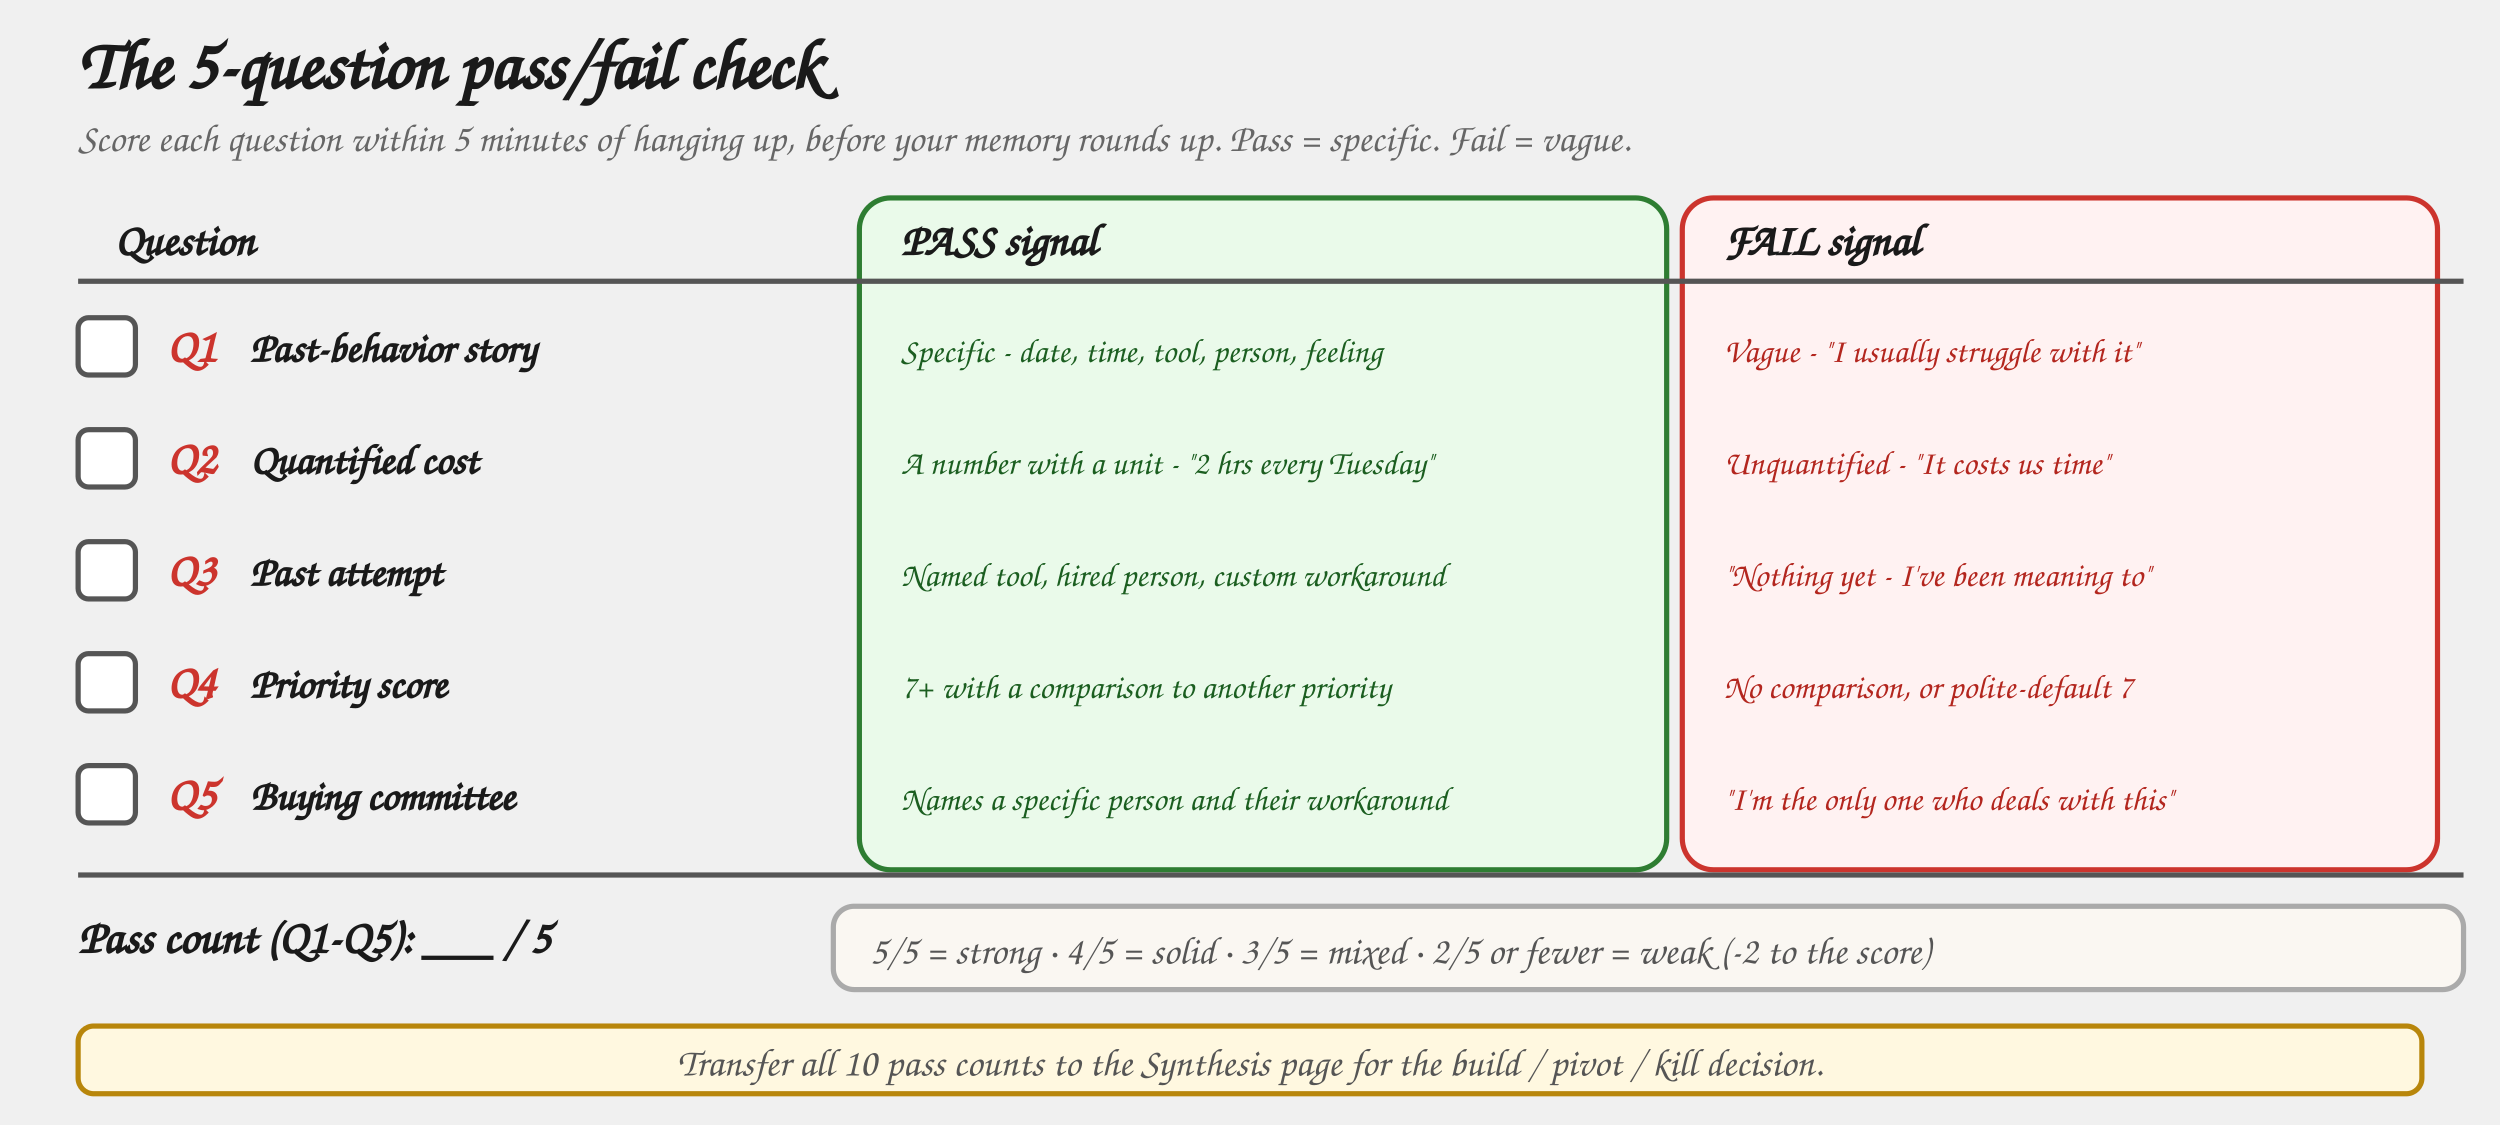
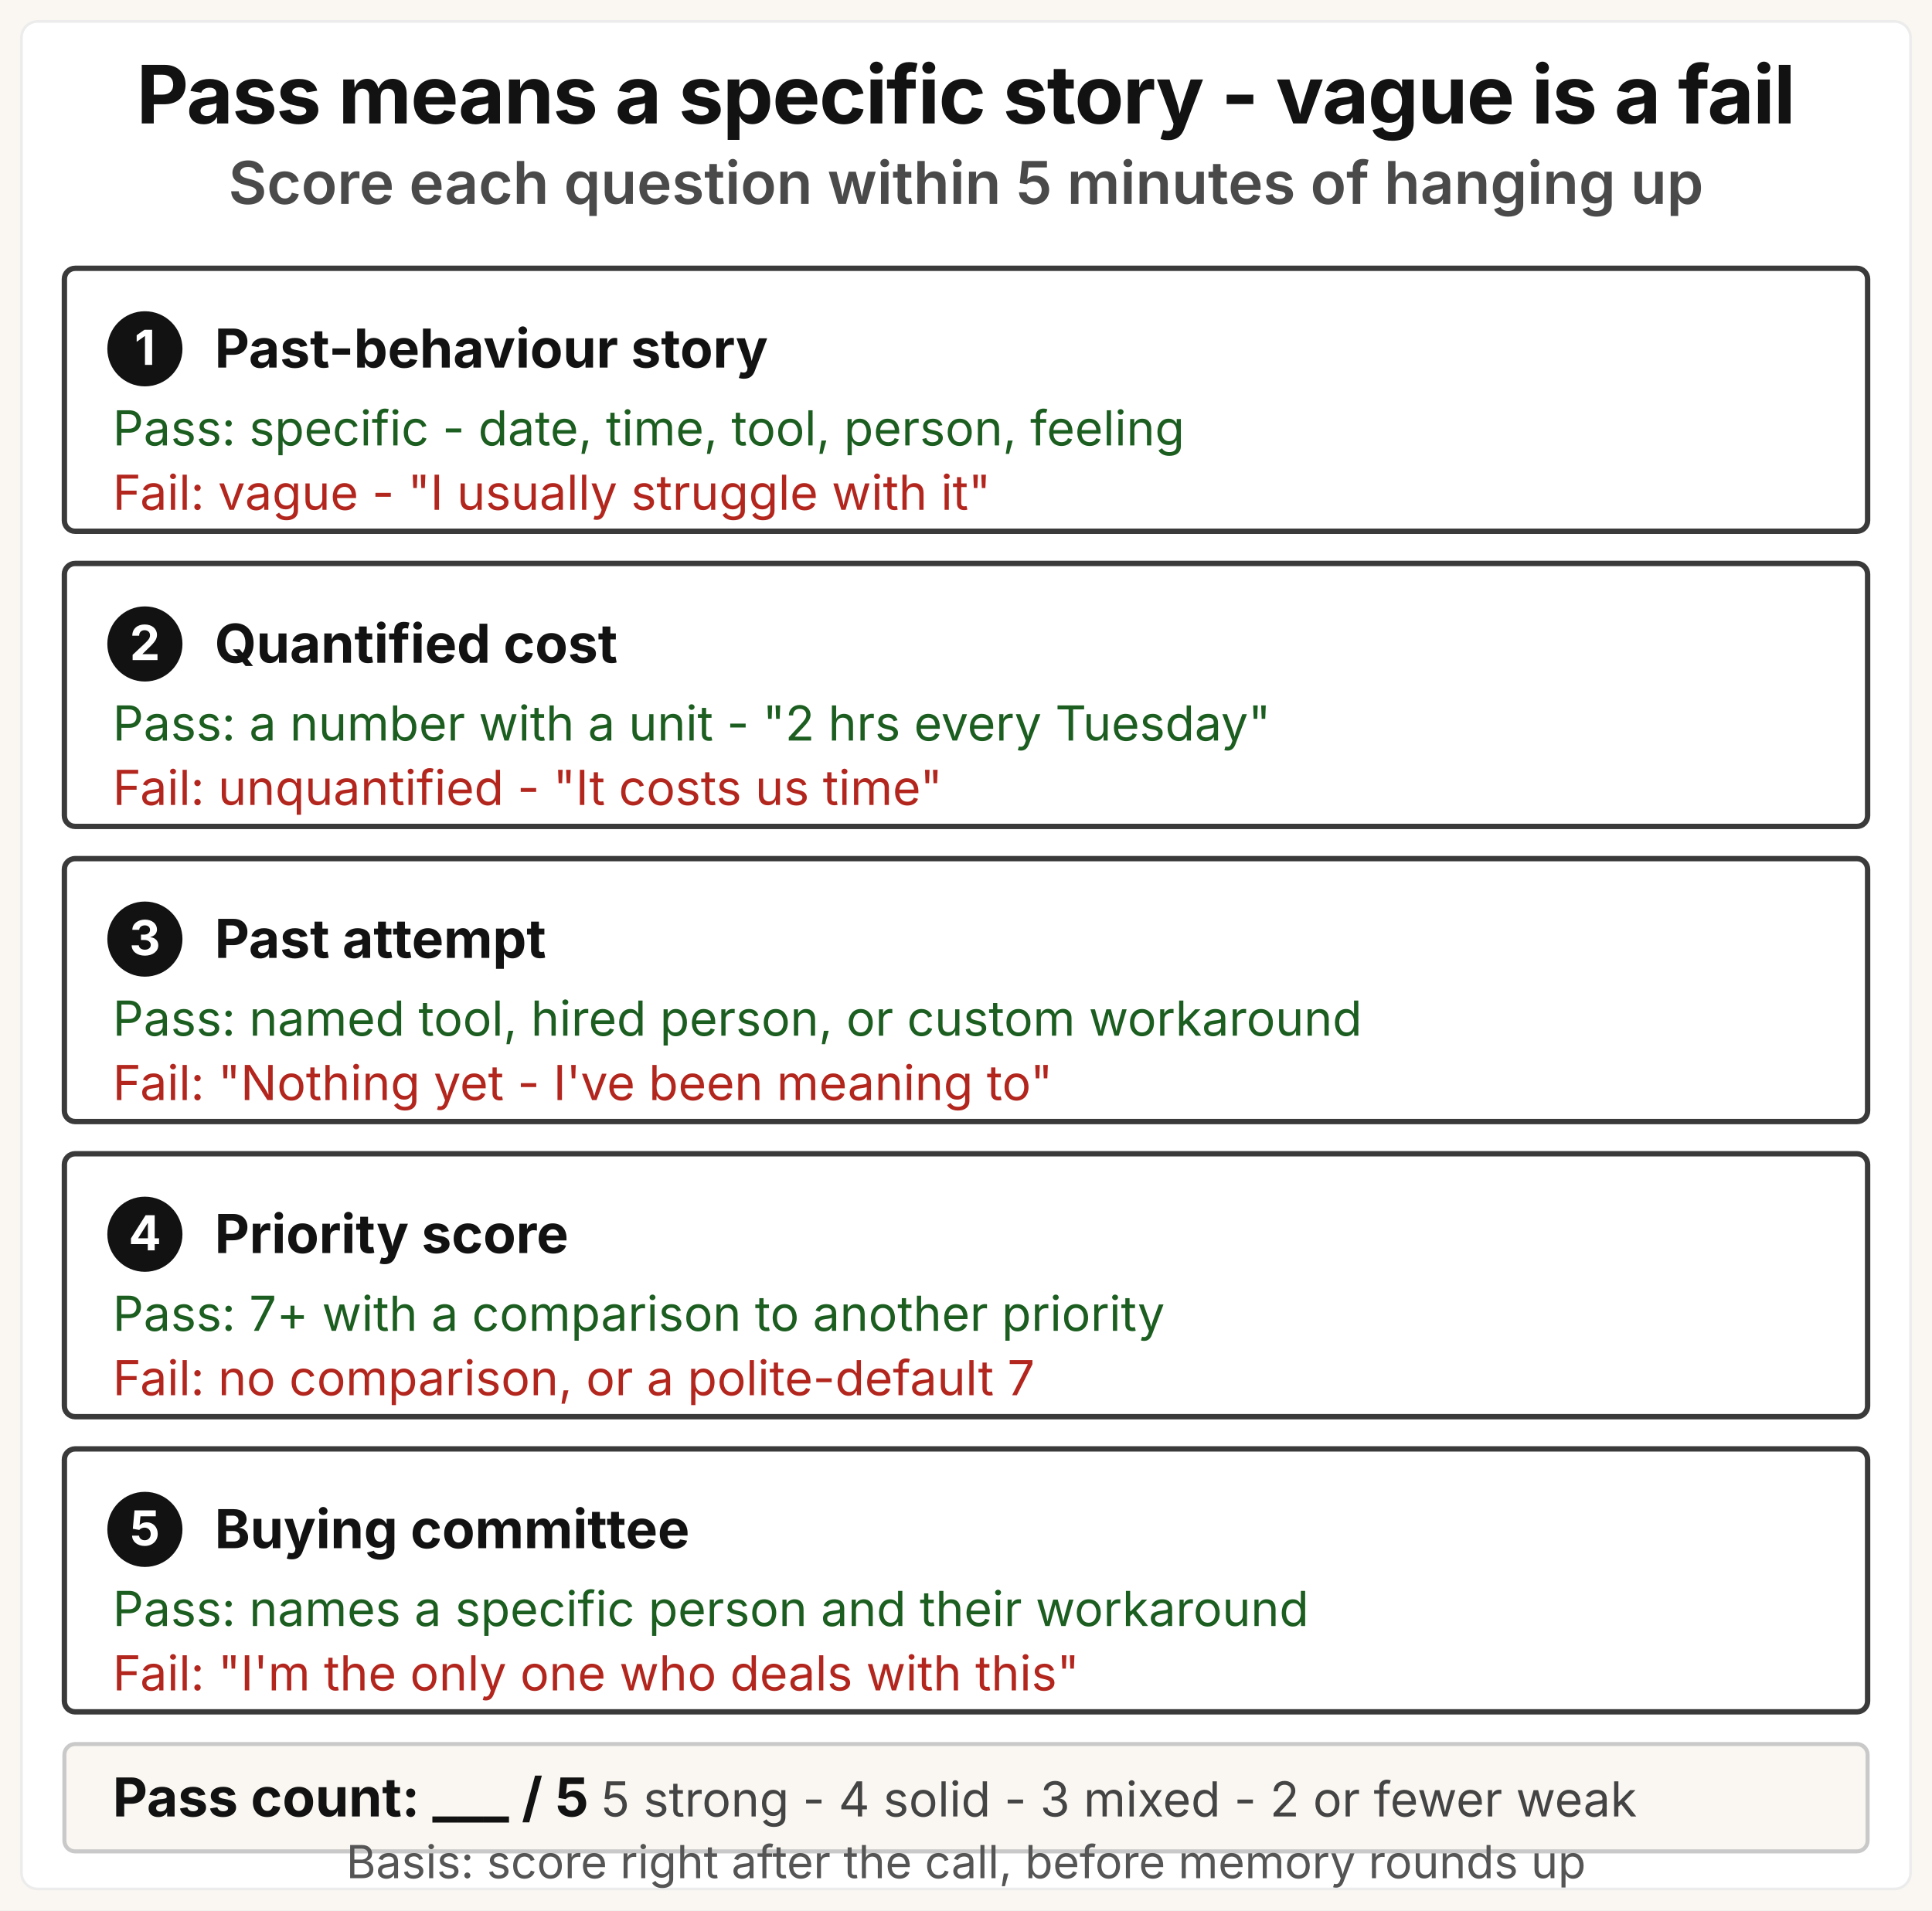
- <svg xmlns="http://www.w3.org/2000/svg" viewBox="0 0 960 432" role="img" aria-labelledby="sc-title">
+ <svg xmlns="http://www.w3.org/2000/svg" viewBox="0 0 720 712" role="img" aria-labelledby="sc-title sc-desc">
  <defs>
    <style>
-       .h       { font-family: "Caveat", "Patrick Hand", "Comic Sans MS", cursive; }
-       .title   { font-size: 27px; font-weight: 700; fill: #1a1a1a; }
-       .sub     { font-size: 15px; fill: #666; font-style: italic; }
-       .colhead { font-size: 17px; font-weight: 700; fill: #1a1a1a; }
-       .qnum    { font-size: 18px; font-weight: 700; fill: #cc342d; }
-       .qtext   { font-size: 16px; font-weight: 700; fill: #1a1a1a; }
-       .pass    { font-size: 13px; fill: #1b5e20; }
-       .fail    { font-size: 13px; fill: #b3261e; }
-       .note    { font-size: 15px; fill: #555; font-style: italic; }
-       .tally   { font-size: 18px; font-weight: 700; fill: #1a1a1a; }
-       .box     { fill: #ffffff; stroke: #555; stroke-width: 2; }
+       .gk   { font-family: "Space Grotesk", "Inter", system-ui, sans-serif; }
+       .sys  { font-family: system-ui, -apple-system, "Segoe UI", sans-serif; }
+       .title { font-size: 30px; font-weight: 700; fill: #121212; letter-spacing: -0.4px; }
+       .msg   { font-size: 22px; font-weight: 600; fill: #4a4a4a; }
+       .qlab  { font-size: 20px; font-weight: 700; fill: #121212; }
+       .num   { font-size: 18px; font-weight: 700; fill: #ffffff; }
+       .pass  { font-size: 18px; font-weight: 400; fill: #1b5e20; }
+       .fail  { font-size: 18px; font-weight: 400; fill: #b3261e; }
+       .tally { font-size: 20px; font-weight: 700; fill: #121212; }
+       .scale { font-size: 18px; font-weight: 400; fill: #444444; }
+       .basis { font-size: 17px; font-weight: 400; fill: #555555; }
    </style>
  </defs>
-   <text x="30" y="34" class="h title">The 5-question pass/fail check</text>
-   <text x="30" y="58" class="h sub">Score each question within 5 minutes of hanging up, before your memory rounds up. Pass = specific. Fail = vague.</text>
-   <rect x="330" y="76" width="310" height="258" rx="12" fill="#eafaea" stroke="#2e7d32" stroke-width="2" />
-   <rect x="646" y="76" width="290" height="258" rx="12" fill="#fff2f2" stroke="#cc342d" stroke-width="2" />
-   <text x="44" y="98" class="h colhead">Question</text>
-   <text x="346" y="98" class="h colhead" fill="#1b5e20">PASS signal</text>
-   <text x="662" y="98" class="h colhead" fill="#b3261e">FAIL signal</text>
-   <line x1="30" y1="108" x2="946" y2="108" stroke="#555" stroke-width="2" />
-   <rect x="30" y="122" width="22" height="22" rx="4" class="box" />
-   <text x="64" y="139" class="h qnum">Q1</text>
-   <text x="96" y="139" class="h qtext">Past-behavior story</text>
-   <text x="346" y="139" class="h pass">Specific - date, time, tool, person, feeling</text>
-   <text x="662" y="139" class="h fail">Vague - "I usually struggle with it"</text>
-   <rect x="30" y="165" width="22" height="22" rx="4" class="box" />
-   <text x="64" y="182" class="h qnum">Q2</text>
-   <text x="96" y="182" class="h qtext">Quantified cost</text>
-   <text x="346" y="182" class="h pass">A number with a unit - "2 hrs every Tuesday"</text>
-   <text x="662" y="182" class="h fail">Unquantified - "It costs us time"</text>
-   <rect x="30" y="208" width="22" height="22" rx="4" class="box" />
-   <text x="64" y="225" class="h qnum">Q3</text>
-   <text x="96" y="225" class="h qtext">Past attempt</text>
-   <text x="346" y="225" class="h pass">Named tool, hired person, custom workaround</text>
-   <text x="662" y="225" class="h fail">"Nothing yet - I've been meaning to"</text>
-   <rect x="30" y="251" width="22" height="22" rx="4" class="box" />
-   <text x="64" y="268" class="h qnum">Q4</text>
-   <text x="96" y="268" class="h qtext">Priority score</text>
-   <text x="346" y="268" class="h pass">7+ with a comparison to another priority</text>
-   <text x="662" y="268" class="h fail">No comparison, or polite-default 7</text>
-   <rect x="30" y="294" width="22" height="22" rx="4" class="box" />
-   <text x="64" y="311" class="h qnum">Q5</text>
-   <text x="96" y="311" class="h qtext">Buying committee</text>
-   <text x="346" y="311" class="h pass">Names a specific person and their workaround</text>
-   <text x="662" y="311" class="h fail">"I'm the only one who deals with this"</text>
-   <line x1="30" y1="336" x2="946" y2="336" stroke="#555" stroke-width="2" />
-   <text x="30" y="366" class="h tally">Pass count (Q1-Q5): ___ / 5</text>
-   <g transform="translate(320, 348)">
-     <rect width="626" height="32" rx="8" fill="#faf7f2" stroke="#aaa" stroke-width="2" />
-     <text x="14" y="22" class="h note" font-size="13">5/5 = strong · 4/5 = solid · 3/5 = mixed · 2/5 or fewer = weak (-2 to the score)</text>
+   <rect width="720" height="712" fill="#faf7f2" />
+   <rect x="8" y="8" width="704" height="696" rx="6" fill="#ffffff" stroke="#ececec" stroke-width="1" />
+   <text x="360" y="46" text-anchor="middle" class="gk title">Pass means a specific story - vague is a fail</text>
+   <text x="360" y="76" text-anchor="middle" class="gk msg">Score each question within 5 minutes of hanging up</text>
+   <g transform="translate(24,100)">
+     <rect width="672" height="98" rx="4" fill="#ffffff" stroke="#3a3a3a" stroke-width="2" />
+     <circle cx="30" cy="30" r="14" fill="#121212" />
+     <text x="30" y="36" text-anchor="middle" class="gk num">1</text>
+     <text x="56" y="37" class="gk qlab">Past-behaviour story</text>
+     <text x="18" y="66" class="sys pass">Pass: specific - date, time, tool, person, feeling</text>
+     <text x="18" y="90" class="sys fail">Fail: vague - "I usually struggle with it"</text>
  </g>
-   <g transform="translate(30, 394)">
-     <rect width="900" height="26" rx="6" fill="#fff8e0" stroke="#b8860b" stroke-width="2" />
-     <text x="450" y="19" text-anchor="middle" class="h note">Transfer all 10 pass counts to the Synthesis page for the build / pivot / kill decision.</text>
+   <g transform="translate(24,210)">
+     <rect width="672" height="98" rx="4" fill="#ffffff" stroke="#3a3a3a" stroke-width="2" />
+     <circle cx="30" cy="30" r="14" fill="#121212" />
+     <text x="30" y="36" text-anchor="middle" class="gk num">2</text>
+     <text x="56" y="37" class="gk qlab">Quantified cost</text>
+     <text x="18" y="66" class="sys pass">Pass: a number with a unit - "2 hrs every Tuesday"</text>
+     <text x="18" y="90" class="sys fail">Fail: unquantified - "It costs us time"</text>
  </g>
+   <g transform="translate(24,320)">
+     <rect width="672" height="98" rx="4" fill="#ffffff" stroke="#3a3a3a" stroke-width="2" />
+     <circle cx="30" cy="30" r="14" fill="#121212" />
+     <text x="30" y="36" text-anchor="middle" class="gk num">3</text>
+     <text x="56" y="37" class="gk qlab">Past attempt</text>
+     <text x="18" y="66" class="sys pass">Pass: named tool, hired person, or custom workaround</text>
+     <text x="18" y="90" class="sys fail">Fail: "Nothing yet - I've been meaning to"</text>
+   </g>
+   <g transform="translate(24,430)">
+     <rect width="672" height="98" rx="4" fill="#ffffff" stroke="#3a3a3a" stroke-width="2" />
+     <circle cx="30" cy="30" r="14" fill="#121212" />
+     <text x="30" y="36" text-anchor="middle" class="gk num">4</text>
+     <text x="56" y="37" class="gk qlab">Priority score</text>
+     <text x="18" y="66" class="sys pass">Pass: 7+ with a comparison to another priority</text>
+     <text x="18" y="90" class="sys fail">Fail: no comparison, or a polite-default 7</text>
+   </g>
+   <g transform="translate(24,540)">
+     <rect width="672" height="98" rx="4" fill="#ffffff" stroke="#3a3a3a" stroke-width="2" />
+     <circle cx="30" cy="30" r="14" fill="#121212" />
+     <text x="30" y="36" text-anchor="middle" class="gk num">5</text>
+     <text x="56" y="37" class="gk qlab">Buying committee</text>
+     <text x="18" y="66" class="sys pass">Pass: names a specific person and their workaround</text>
+     <text x="18" y="90" class="sys fail">Fail: "I'm the only one who deals with this"</text>
+   </g>
+   <g transform="translate(24,650)">
+     <rect width="672" height="40" rx="4" fill="#faf7f2" stroke="#c9c9c9" stroke-width="1.5" />
+     <text x="18" y="27" class="gk tally">Pass count: ___ / 5</text>
+     <text x="200" y="27" class="sys scale">5 strong - 4 solid - 3 mixed - 2 or fewer weak</text>
+   </g>
+   <text x="360" y="700" text-anchor="middle" class="sys basis">Basis: score right after the call, before memory rounds up</text>
</svg>
